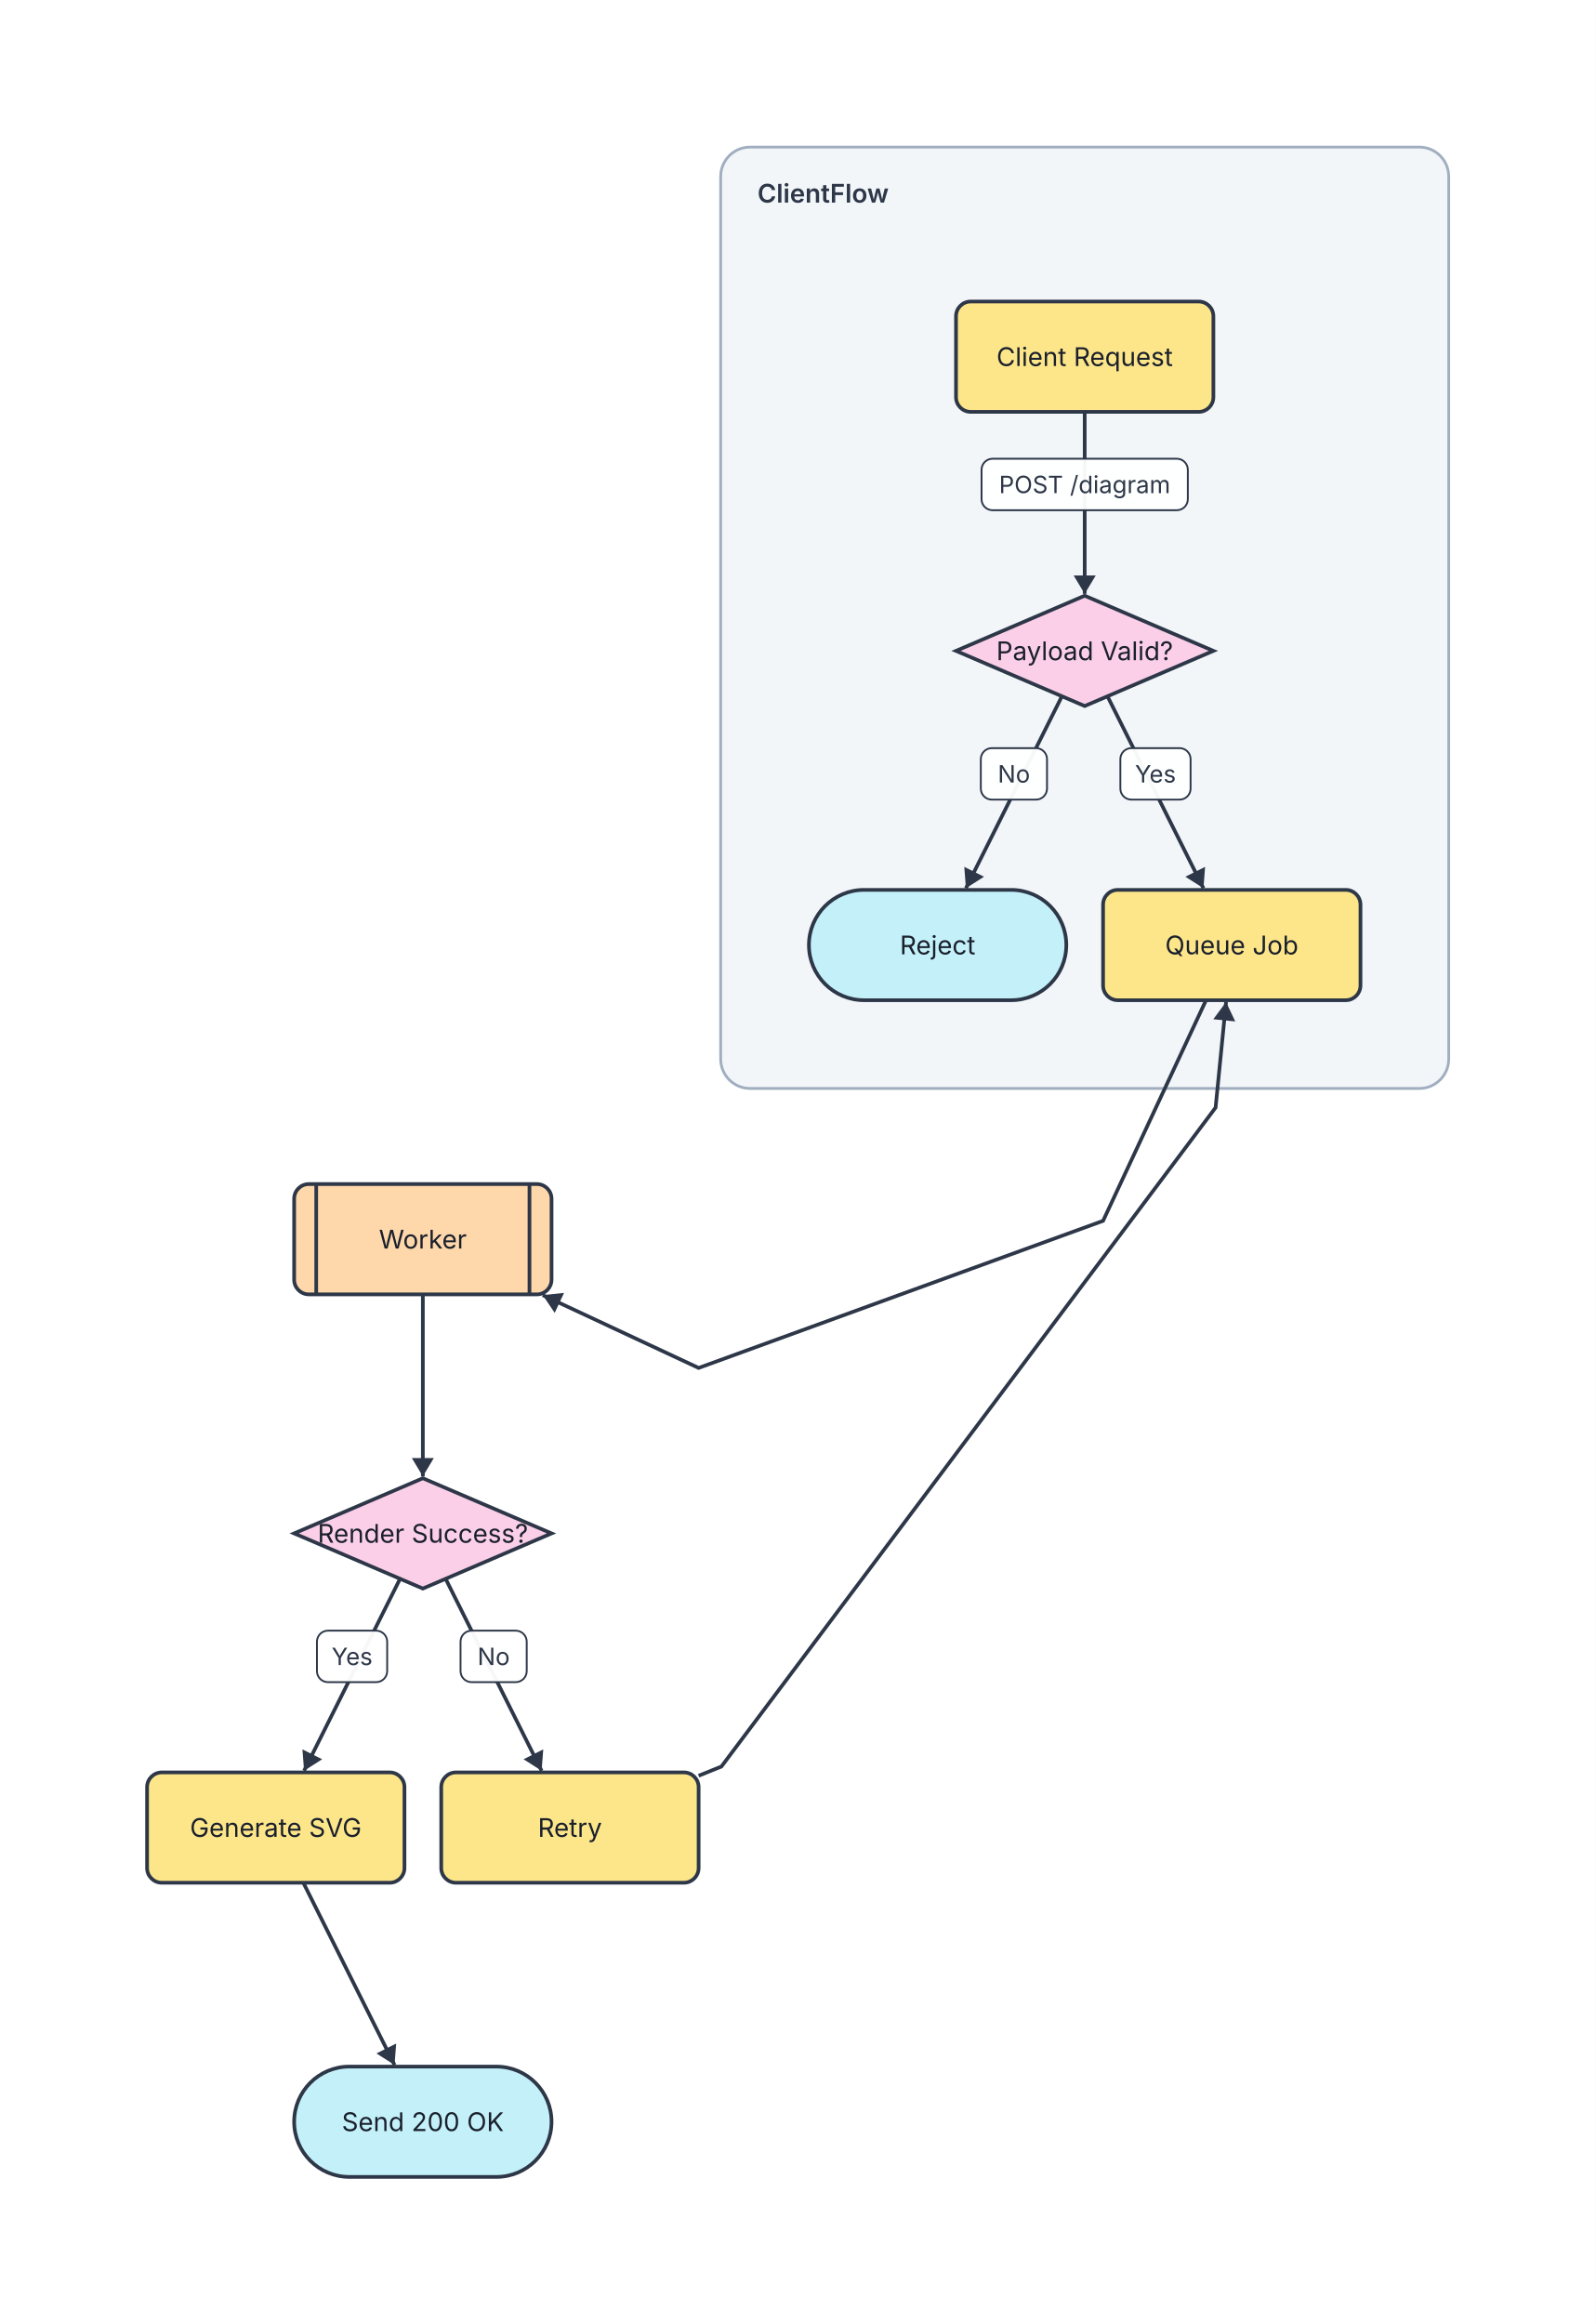
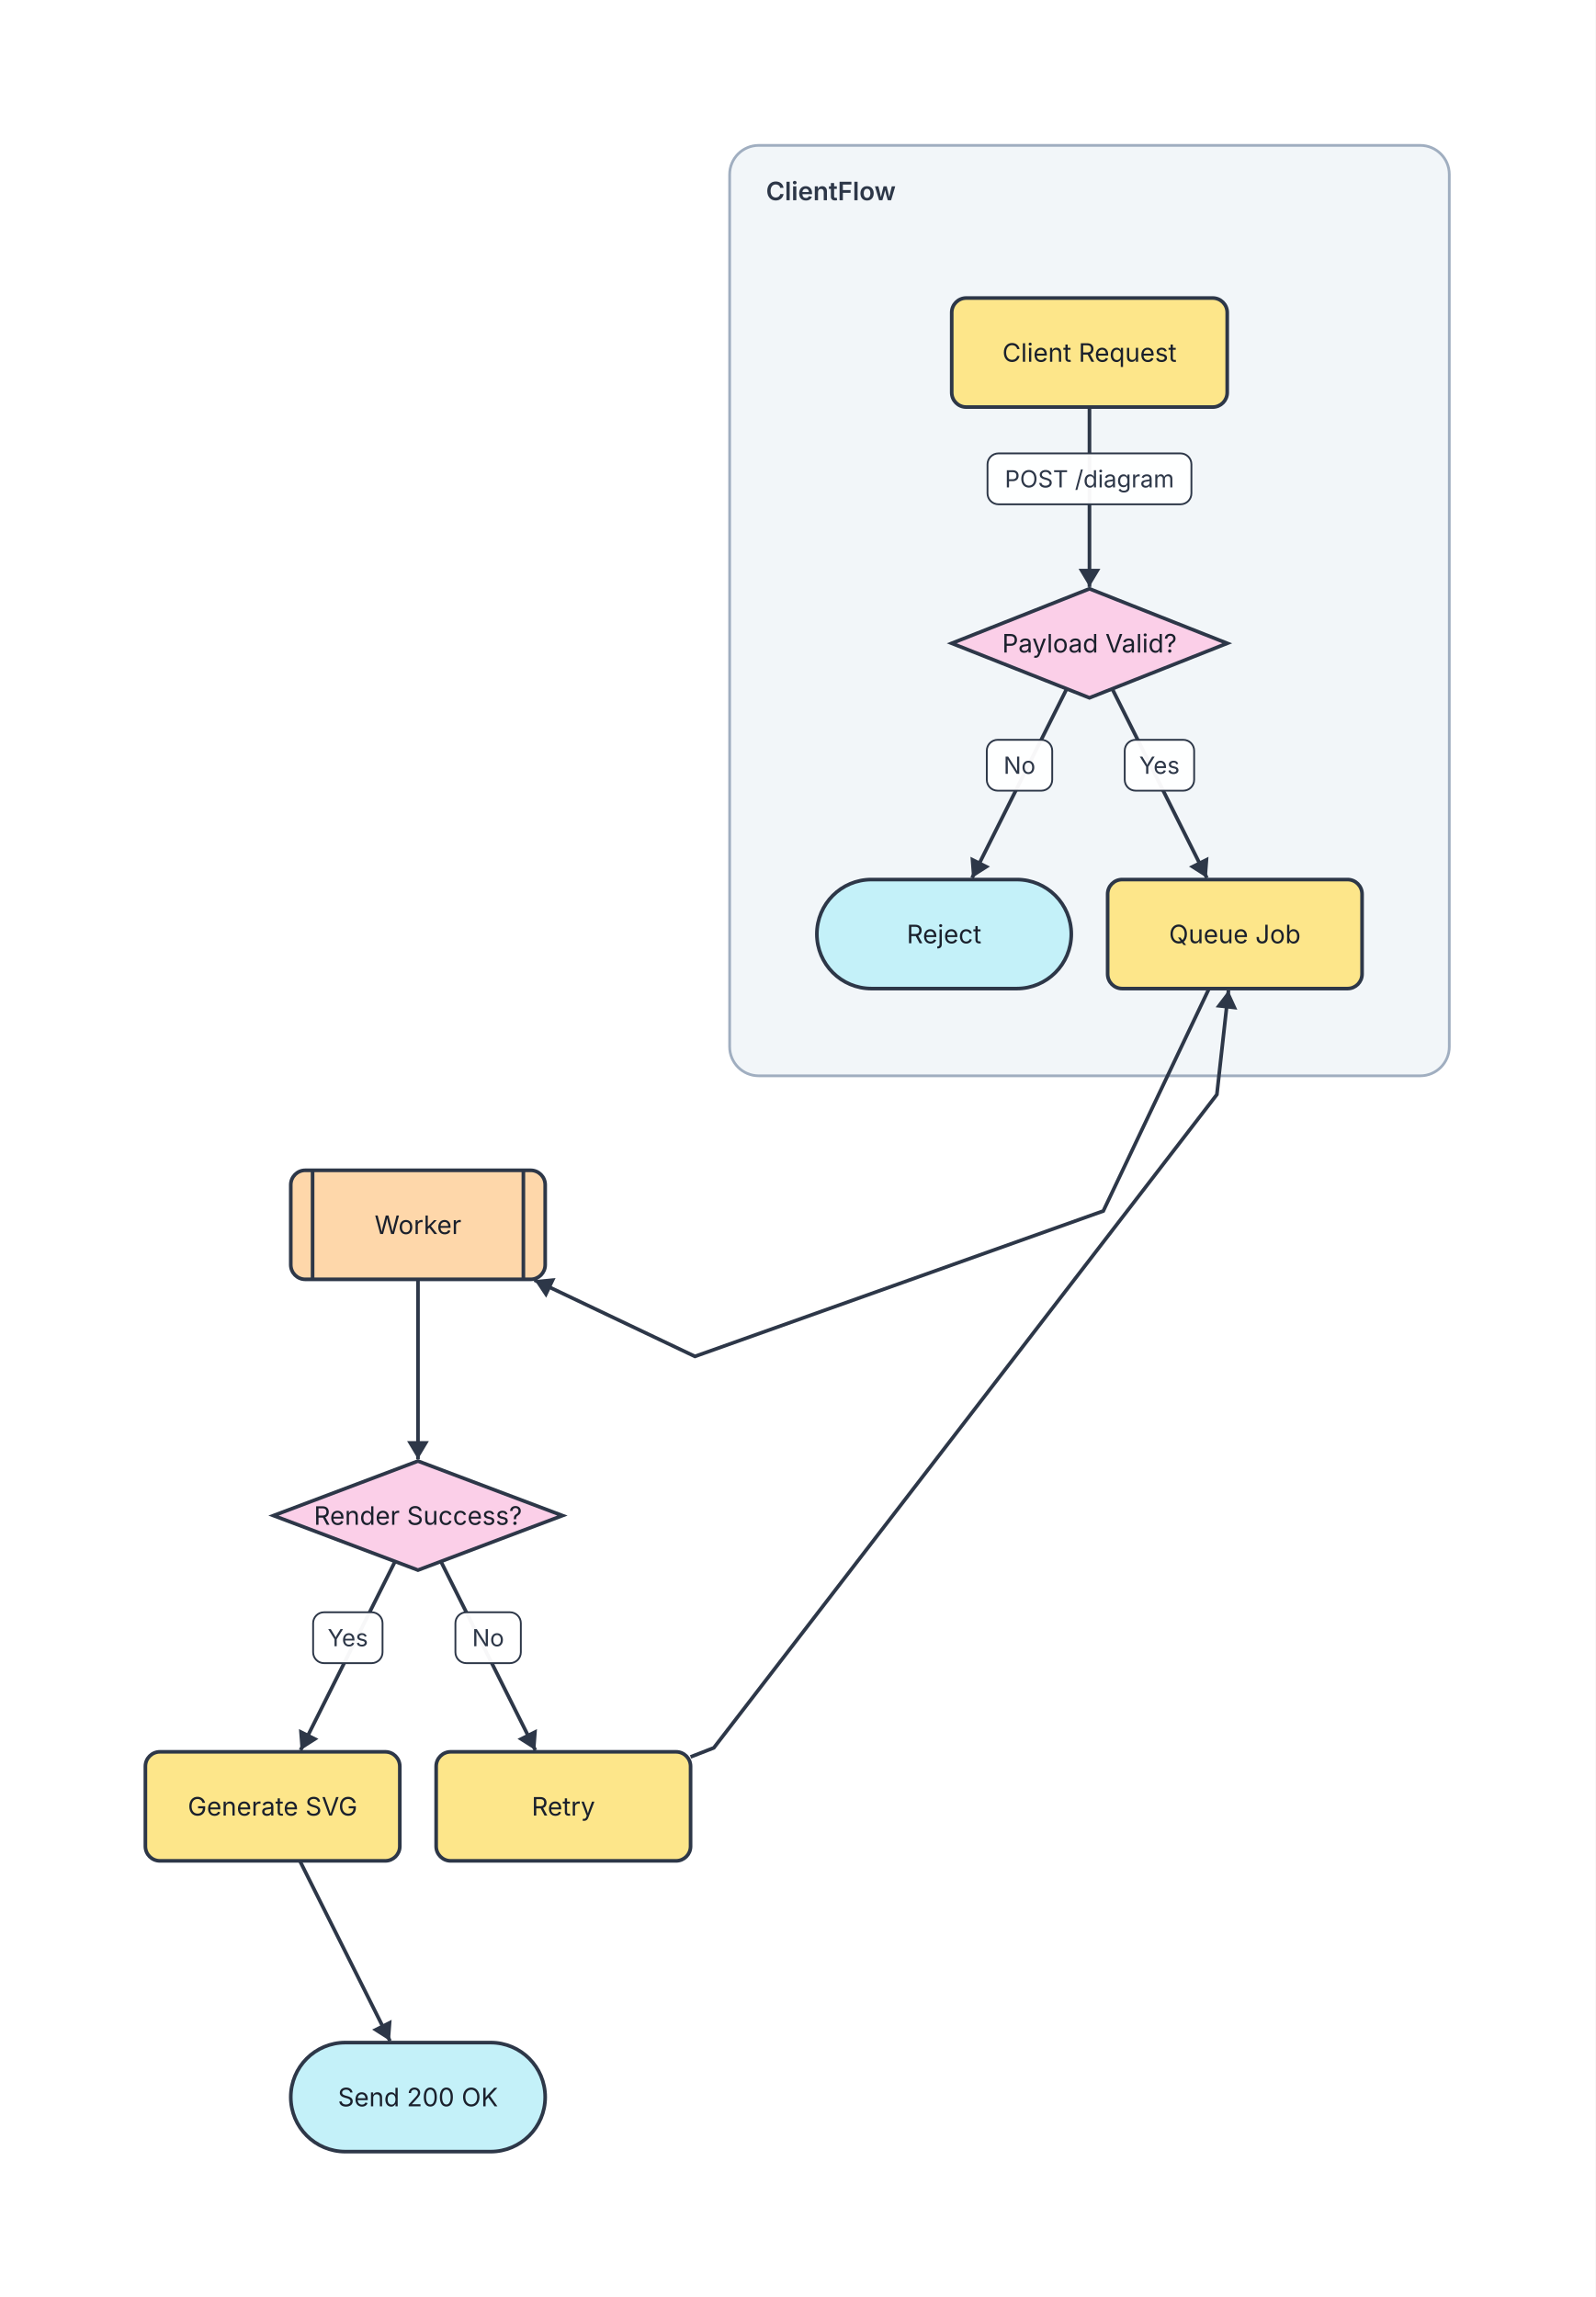
- <svg xmlns="http://www.w3.org/2000/svg" width="868" height="1264" viewBox="0 0 868 1264" font-family="Inter, system-ui, sans-serif">
+ <svg xmlns="http://www.w3.org/2000/svg" width="878" height="1264" viewBox="0 0 878 1264" font-family="Inter, system-ui, sans-serif">
  <defs>
    <marker id="arrow-end" markerWidth="8" markerHeight="8" refX="6" refY="4" orient="auto" markerUnits="strokeWidth">
      <path d="M1,1 L6,4 L1,7 z" fill="context-stroke" />
    </marker>
    <marker id="arrow-start" markerWidth="8" markerHeight="8" refX="2" refY="4" orient="auto" markerUnits="strokeWidth">
      <path d="M7,1 L2,4 L7,7 z" fill="context-stroke" />
    </marker>
  </defs>
  <rect width="100%" height="100%" fill="white" />
  <g class="subgraph" data-id="ClientFlow">
-     <rect x="392.0" y="80.0" width="396.0" height="512.0" rx="16" ry="16" fill="#edf2f7" fill-opacity="0.7" stroke="#a0aec0" stroke-width="1.5" />
-     <text x="412.0" y="100.0" fill="#2d3748" font-size="14" font-weight="600" text-anchor="start" dominant-baseline="hanging">ClientFlow</text>
+     <rect x="401.5" y="80.0" width="396.0" height="512.0" rx="16" ry="16" fill="#edf2f7" fill-opacity="0.7" stroke="#a0aec0" stroke-width="1.5" />
+     <text x="421.5" y="100.0" fill="#2d3748" font-size="14" font-weight="600" text-anchor="start" dominant-baseline="hanging">ClientFlow</text>
  </g>
-   <line x1="590.0" y1="224.0" x2="590.0" y2="323.0" stroke="#2d3748" stroke-width="2" marker-end="url(#arrow-end)" />
+   <line x1="599.5" y1="224.0" x2="599.5" y2="323.0" stroke="#2d3748" stroke-width="2" marker-end="url(#arrow-end)" />
  <g pointer-events="none">
-     <rect x="533.9" y="249.5" width="112.2" height="28.0" rx="6" ry="6" fill="white" fill-opacity="0.96" stroke="#2d3748" stroke-width="1" />
-     <text x="590.0" y="263.5" fill="#2d3748" font-size="13" text-anchor="middle" dominant-baseline="middle" xml:space="preserve">POST /diagram</text>
+     <rect x="543.4" y="249.5" width="112.2" height="28.0" rx="6" ry="6" fill="white" fill-opacity="0.96" stroke="#2d3748" stroke-width="1" />
+     <text x="599.5" y="263.5" fill="#2d3748" font-size="13" text-anchor="middle" dominant-baseline="middle" xml:space="preserve">POST /diagram</text>
  </g>
-   <line x1="577.6" y1="378.7" x2="525.4" y2="483.1" stroke="#2d3748" stroke-width="2" marker-end="url(#arrow-end)" />
+   <line x1="587.0" y1="379.0" x2="534.9" y2="483.1" stroke="#2d3748" stroke-width="2" marker-end="url(#arrow-end)" />
  <g pointer-events="none">
-     <rect x="533.5" y="406.9" width="36.0" height="28.0" rx="6" ry="6" fill="white" fill-opacity="0.96" stroke="#2d3748" stroke-width="1" />
-     <text x="551.5" y="420.9" fill="#2d3748" font-size="13" text-anchor="middle" dominant-baseline="middle" xml:space="preserve">No</text>
+     <rect x="543.0" y="407.1" width="36.0" height="28.0" rx="6" ry="6" fill="white" fill-opacity="0.96" stroke="#2d3748" stroke-width="1" />
+     <text x="561.0" y="421.1" fill="#2d3748" font-size="13" text-anchor="middle" dominant-baseline="middle" xml:space="preserve">No</text>
  </g>
-   <line x1="602.4" y1="378.7" x2="654.6" y2="483.1" stroke="#2d3748" stroke-width="2" marker-end="url(#arrow-end)" />
+   <line x1="612.0" y1="379.0" x2="664.1" y2="483.1" stroke="#2d3748" stroke-width="2" marker-end="url(#arrow-end)" />
  <g pointer-events="none">
-     <rect x="609.4" y="406.9" width="38.2" height="28.0" rx="6" ry="6" fill="white" fill-opacity="0.96" stroke="#2d3748" stroke-width="1" />
-     <text x="628.5" y="420.9" fill="#2d3748" font-size="13" text-anchor="middle" dominant-baseline="middle" xml:space="preserve">Yes</text>
+     <rect x="618.9" y="407.1" width="38.2" height="28.0" rx="6" ry="6" fill="white" fill-opacity="0.96" stroke="#2d3748" stroke-width="1" />
+     <text x="638.0" y="421.1" fill="#2d3748" font-size="13" text-anchor="middle" dominant-baseline="middle" xml:space="preserve">Yes</text>
  </g>
-   <polyline points="656.0,544.0 600.0,664.0 490.0,704.0 380.0,744.0 295.2,704.4" fill="none" stroke="#2d3748" stroke-width="2" marker-end="url(#arrow-end)" />
+   <polyline points="665.3,544.0 607.1,666.4 494.8,706.4 382.4,746.4 294.1,704.4" fill="none" stroke="#2d3748" stroke-width="2" marker-end="url(#arrow-end)" />
  <line x1="230.0" y1="704.0" x2="230.0" y2="803.0" stroke="#2d3748" stroke-width="2" marker-end="url(#arrow-end)" />
-   <line x1="217.6" y1="858.7" x2="165.4" y2="963.1" stroke="#2d3748" stroke-width="2" marker-end="url(#arrow-end)" />
+   <line x1="217.4" y1="859.2" x2="165.4" y2="963.1" stroke="#2d3748" stroke-width="2" marker-end="url(#arrow-end)" />
  <g pointer-events="none">
-     <rect x="172.4" y="886.9" width="38.2" height="28.0" rx="6" ry="6" fill="white" fill-opacity="0.96" stroke="#2d3748" stroke-width="1" />
-     <text x="191.5" y="900.9" fill="#2d3748" font-size="13" text-anchor="middle" dominant-baseline="middle" xml:space="preserve">Yes</text>
+     <rect x="172.3" y="887.2" width="38.2" height="28.0" rx="6" ry="6" fill="white" fill-opacity="0.96" stroke="#2d3748" stroke-width="1" />
+     <text x="191.4" y="901.2" fill="#2d3748" font-size="13" text-anchor="middle" dominant-baseline="middle" xml:space="preserve">Yes</text>
  </g>
-   <line x1="242.4" y1="858.7" x2="294.6" y2="963.1" stroke="#2d3748" stroke-width="2" marker-end="url(#arrow-end)" />
+   <line x1="242.6" y1="859.2" x2="294.6" y2="963.1" stroke="#2d3748" stroke-width="2" marker-end="url(#arrow-end)" />
  <g pointer-events="none">
-     <rect x="250.5" y="886.9" width="36.0" height="28.0" rx="6" ry="6" fill="white" fill-opacity="0.96" stroke="#2d3748" stroke-width="1" />
-     <text x="268.5" y="900.9" fill="#2d3748" font-size="13" text-anchor="middle" dominant-baseline="middle" xml:space="preserve">No</text>
+     <rect x="250.6" y="887.2" width="36.0" height="28.0" rx="6" ry="6" fill="white" fill-opacity="0.96" stroke="#2d3748" stroke-width="1" />
+     <text x="268.6" y="901.2" fill="#2d3748" font-size="13" text-anchor="middle" dominant-baseline="middle" xml:space="preserve">No</text>
  </g>
-   <polyline points="380.0,965.8 392.4,960.8 526.8,781.6 661.2,602.4 666.9,545.0" fill="none" stroke="#2d3748" stroke-width="2" marker-end="url(#arrow-end)" />
+   <polyline points="380.0,966.8 392.8,961.8 531.2,782.1 669.6,602.3 676.0,545.0" fill="none" stroke="#2d3748" stroke-width="2" marker-end="url(#arrow-end)" />
  <line x1="165.0" y1="1024.0" x2="214.6" y2="1123.1" stroke="#2d3748" stroke-width="2" marker-end="url(#arrow-end)" />
-   <rect x="160.0" y="1124.0" width="140.0" height="60.0" rx="30" ry="30" fill="#c4f1f9" stroke="#2d3748" stroke-width="2" />
-   <text x="230.0" y="1154.0" fill="#1a202c" font-size="14" text-anchor="middle" dominant-baseline="middle">Send 200 OK</text>
-   <rect x="600.0" y="484.0" width="140.0" height="60.0" rx="8" ry="8" fill="#fde68a" stroke="#2d3748" stroke-width="2" />
-   <text x="670.0" y="514.0" fill="#1a202c" font-size="14" text-anchor="middle" dominant-baseline="middle">Queue Job</text>
-   <rect x="440.0" y="484.0" width="140.0" height="60.0" rx="30" ry="30" fill="#c4f1f9" stroke="#2d3748" stroke-width="2" />
-   <text x="510.0" y="514.0" fill="#1a202c" font-size="14" text-anchor="middle" dominant-baseline="middle">Reject</text>
+   <polygon points="230.0,804.0 309.5,834.0 230.0,864.0 150.5,834.0" fill="#fbcfe8" stroke="#2d3748" stroke-width="2" />
+   <text x="230.0" y="834.0" fill="#1a202c" font-size="14" text-anchor="middle" dominant-baseline="middle">Render Success?</text>
+   <rect x="80.0" y="964.0" width="140.0" height="60.0" rx="8" ry="8" fill="#fde68a" stroke="#2d3748" stroke-width="2" />
+   <text x="150.0" y="994.0" fill="#1a202c" font-size="14" text-anchor="middle" dominant-baseline="middle">Generate SVG</text>
+   <polygon points="599.5,324.0 675.3,354.0 599.5,384.0 523.7,354.0" fill="#fbcfe8" stroke="#2d3748" stroke-width="2" />
+   <text x="599.5" y="354.0" fill="#1a202c" font-size="14" text-anchor="middle" dominant-baseline="middle">Payload Valid?</text>
+   <rect x="523.7" y="164.0" width="151.6" height="60.0" rx="8" ry="8" fill="#fde68a" stroke="#2d3748" stroke-width="2" />
+   <text x="599.5" y="194.0" fill="#1a202c" font-size="14" text-anchor="middle" dominant-baseline="middle">Client Request</text>
+   <rect x="449.5" y="484.0" width="140.0" height="60.0" rx="30" ry="30" fill="#c4f1f9" stroke="#2d3748" stroke-width="2" />
+   <text x="519.5" y="514.0" fill="#1a202c" font-size="14" text-anchor="middle" dominant-baseline="middle">Reject</text>
+   <rect x="609.5" y="484.0" width="140.0" height="60.0" rx="8" ry="8" fill="#fde68a" stroke="#2d3748" stroke-width="2" />
+   <text x="679.5" y="514.0" fill="#1a202c" font-size="14" text-anchor="middle" dominant-baseline="middle">Queue Job</text>
  <rect x="160.0" y="644.0" width="140.0" height="60.0" rx="8" ry="8" fill="#fed7aa" stroke="#2d3748" stroke-width="2" />
  <line x1="172.0" y1="644.0" x2="172.0" y2="704.0" stroke="#2d3748" stroke-width="2" />
  <line x1="288.0" y1="644.0" x2="288.0" y2="704.0" stroke="#2d3748" stroke-width="2" />
  <text x="230.0" y="674.0" fill="#1a202c" font-size="14" text-anchor="middle" dominant-baseline="middle">Worker</text>
-   <polygon points="230.0,804.0 300.0,834.0 230.0,864.0 160.0,834.0" fill="#fbcfe8" stroke="#2d3748" stroke-width="2" />
-   <text x="230.0" y="834.0" fill="#1a202c" font-size="14" text-anchor="middle" dominant-baseline="middle">Render Success?</text>
-   <rect x="80.0" y="964.0" width="140.0" height="60.0" rx="8" ry="8" fill="#fde68a" stroke="#2d3748" stroke-width="2" />
-   <text x="150.0" y="994.0" fill="#1a202c" font-size="14" text-anchor="middle" dominant-baseline="middle">Generate SVG</text>
+   <rect x="160.0" y="1124.0" width="140.0" height="60.0" rx="30" ry="30" fill="#c4f1f9" stroke="#2d3748" stroke-width="2" />
+   <text x="230.0" y="1154.0" fill="#1a202c" font-size="14" text-anchor="middle" dominant-baseline="middle">Send 200 OK</text>
  <rect x="240.0" y="964.0" width="140.0" height="60.0" rx="8" ry="8" fill="#fde68a" stroke="#2d3748" stroke-width="2" />
  <text x="310.0" y="994.0" fill="#1a202c" font-size="14" text-anchor="middle" dominant-baseline="middle">Retry</text>
-   <rect x="520.0" y="164.0" width="140.0" height="60.0" rx="8" ry="8" fill="#fde68a" stroke="#2d3748" stroke-width="2" />
-   <text x="590.0" y="194.0" fill="#1a202c" font-size="14" text-anchor="middle" dominant-baseline="middle">Client Request</text>
-   <polygon points="590.0,324.0 660.0,354.0 590.0,384.0 520.0,354.0" fill="#fbcfe8" stroke="#2d3748" stroke-width="2" />
-   <text x="590.0" y="354.0" fill="#1a202c" font-size="14" text-anchor="middle" dominant-baseline="middle">Payload Valid?</text>
</svg>
